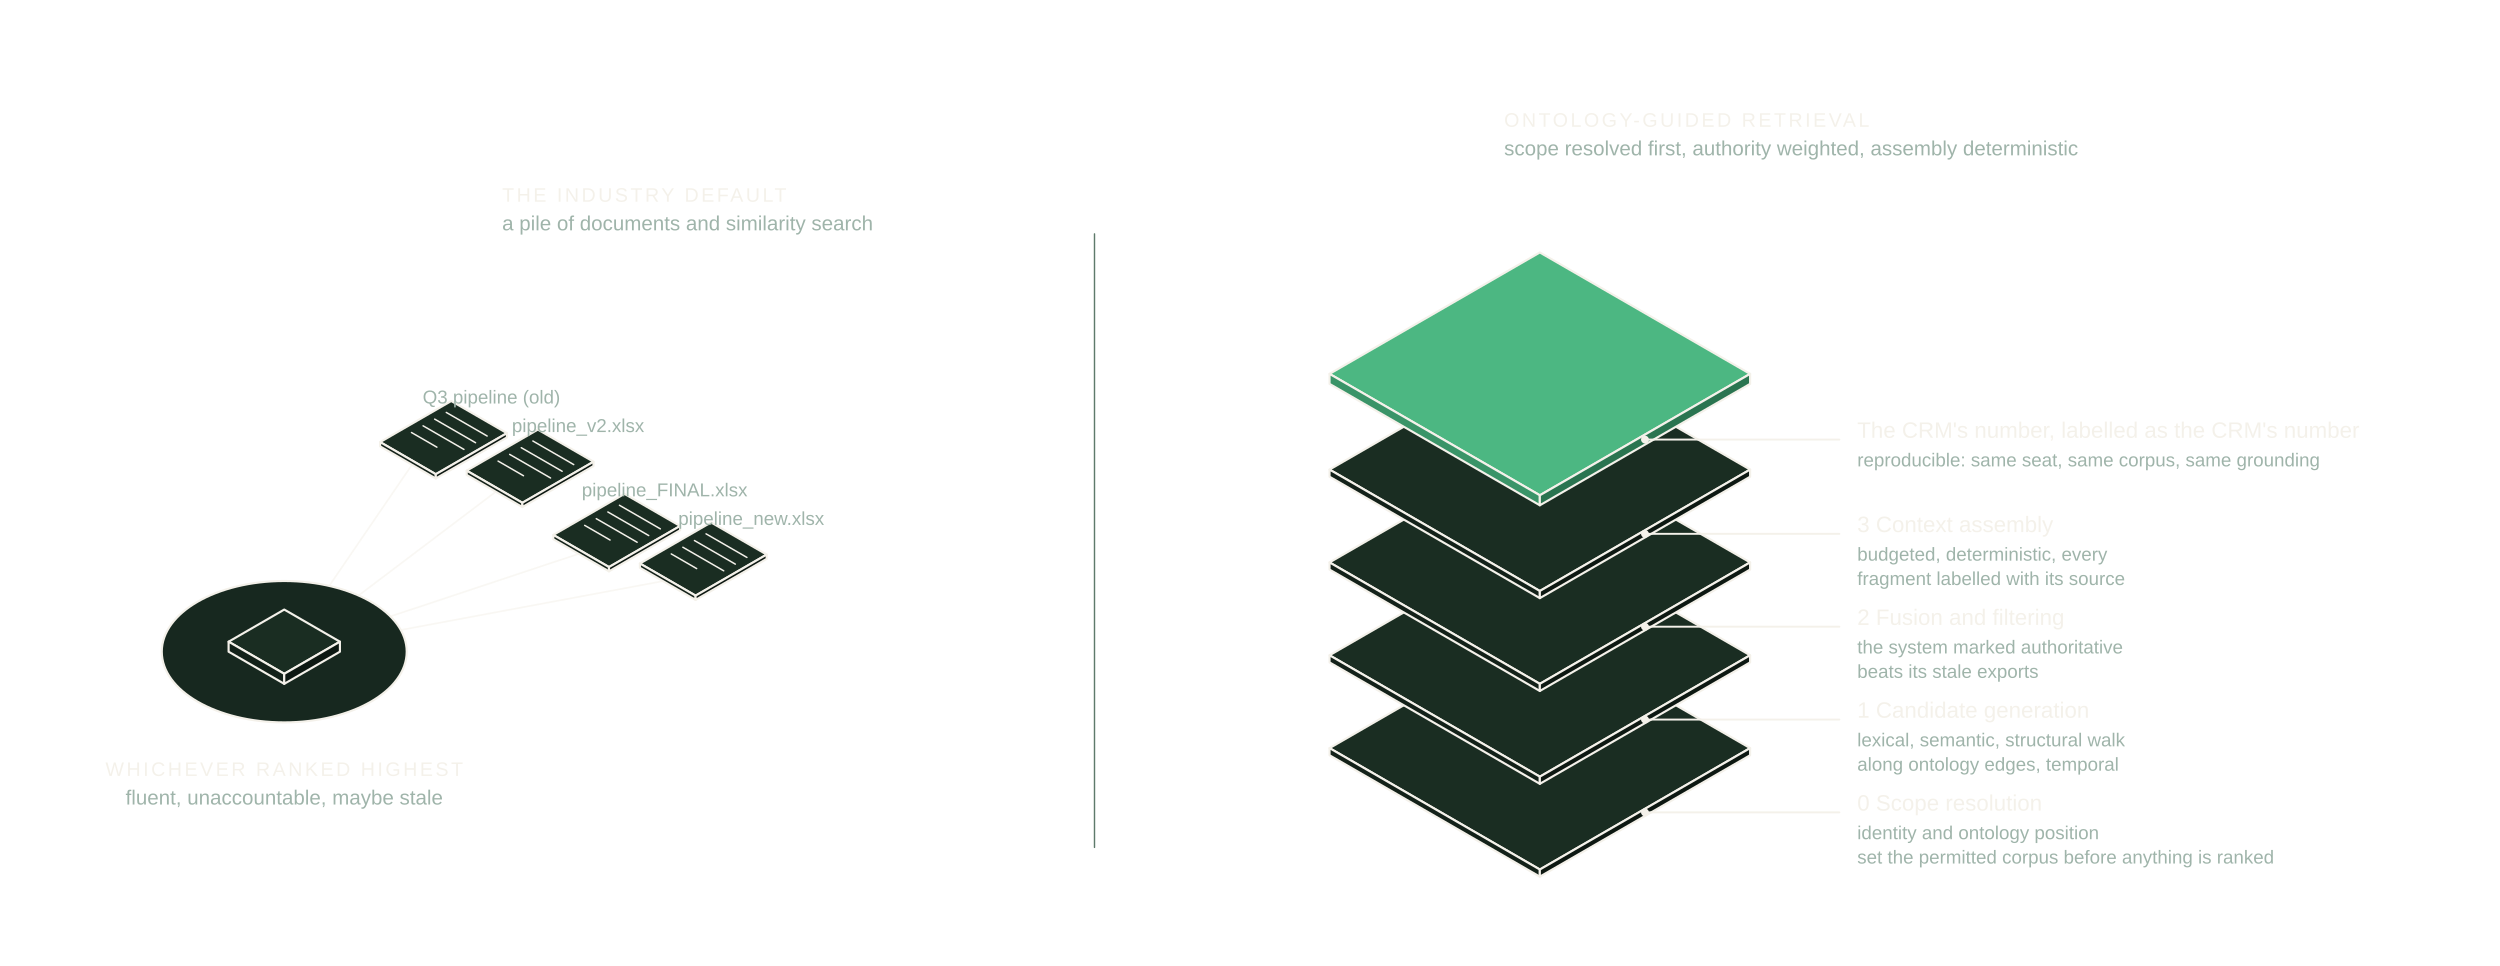
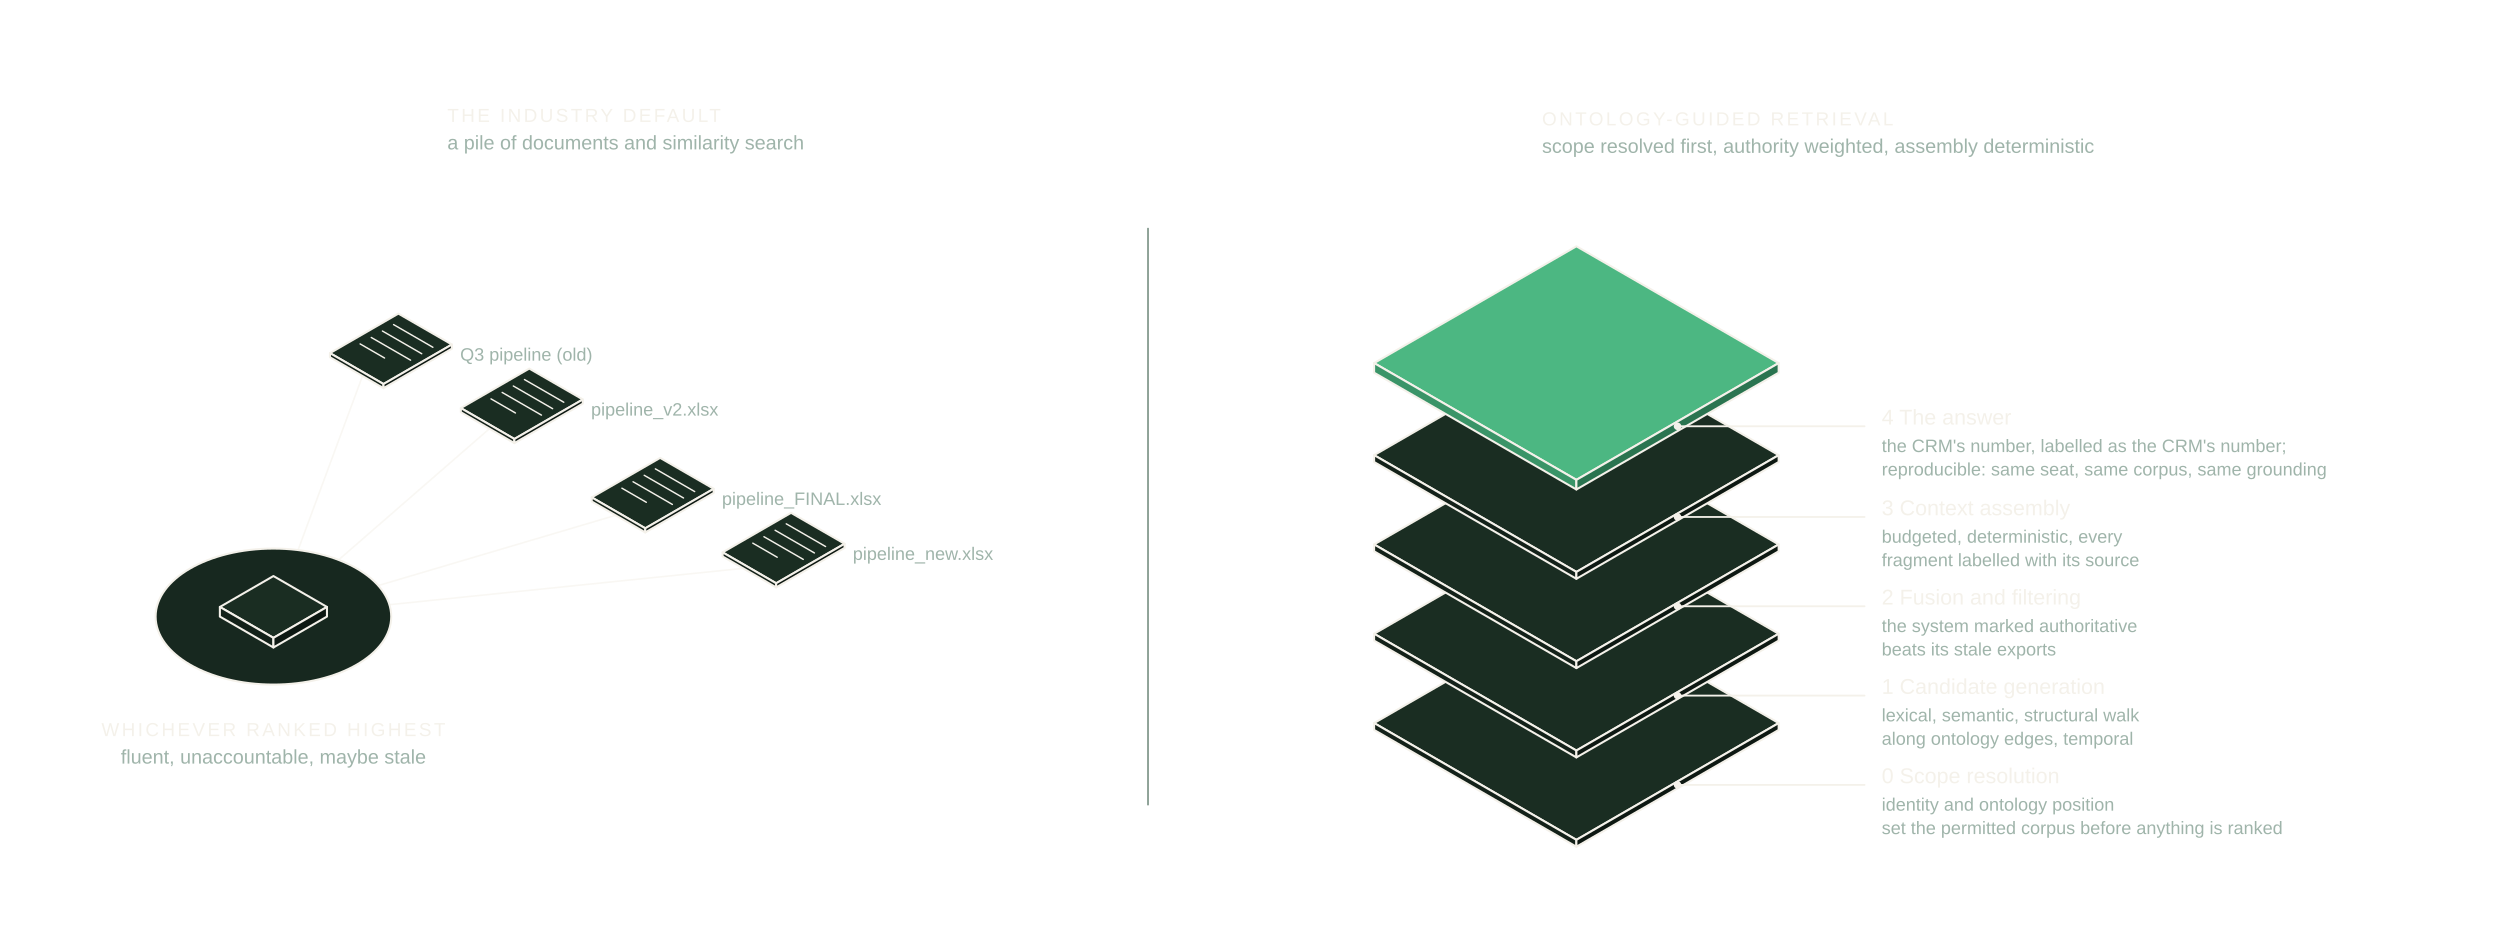
- <svg xmlns="http://www.w3.org/2000/svg" viewBox="-613 -355 1400.19 541" width="100%" role="img" aria-labelledby="retrieval-before-after-t retrieval-before-after-d" style="display:block;height:auto;max-width:100%" stroke-linejoin="round" stroke-linecap="round">
+ <svg xmlns="http://www.w3.org/2000/svg" viewBox="-668.42 -357 1455.61 543" width="100%" role="img" aria-labelledby="retrieval-before-after-t retrieval-before-after-d" style="display:block;height:auto;max-width:100%" stroke-linejoin="round" stroke-linecap="round">
  <defs>
    <marker id="arrow" viewBox="0 0 10 10" refX="9" refY="5" markerWidth="8" markerHeight="8" orient="auto-start-reverse">
      <path d="M1,1 L9,5 L1,9" fill="none" stroke="#f4f1ea" stroke-width="1.2" stroke-linejoin="round" />
    </marker>
    <marker id="arrow-accent" viewBox="0 0 10 10" refX="9" refY="5" markerWidth="8" markerHeight="8" orient="auto-start-reverse">
      <path d="M1,1 L9,5 L1,9" fill="none" stroke="#4cb782" stroke-width="1.3" stroke-linejoin="round" />
    </marker>
  </defs>
-   <line x1="0" y1="-224" x2="0" y2="119.598" stroke="#5e7a6b" stroke-width="0.8" />
-   <line x1="-379.32" y1="-99" x2="-453.8" y2="10" stroke="#f4f1ea" stroke-width="0.96" opacity="0.55" />
-   <line x1="-330.82" y1="-83" x2="-453.8" y2="10" stroke="#f4f1ea" stroke-width="0.96" opacity="0.55" />
-   <line x1="-282.32" y1="-47" x2="-453.8" y2="10" stroke="#f4f1ea" stroke-width="0.96" opacity="0.55" />
-   <line x1="-233.83" y1="-31" x2="-453.8" y2="10" stroke="#f4f1ea" stroke-width="0.96" opacity="0.55" />
-   <ellipse cx="-453.8" cy="10" rx="68.59" ry="39.6" fill="#17281f" stroke="#f4f1ea" stroke-width="1.2" />
-   <polygon points="-360.27,-130.4 -329.09,-112.4 -368.93,-89.4 -400.1,-107.4" fill="#1a2d22" stroke="#f4f1ea" stroke-width="1.2" />
-   <polygon points="-400.1,-107.4 -368.93,-89.4 -368.93,-87 -400.1,-105" fill="#132119" stroke="#f4f1ea" stroke-width="1.2" />
-   <polygon points="-329.09,-112.4 -368.93,-89.4 -368.93,-87 -329.09,-110" fill="#0d1812" stroke="#f4f1ea" stroke-width="1.2" />
-   <line x1="-363.04" y1="-124" x2="-340.17" y2="-110.8" stroke="#f4f1ea" stroke-width="0.84" />
-   <line x1="-369.53" y1="-120.25" x2="-346.67" y2="-107.05" stroke="#f4f1ea" stroke-width="0.84" />
-   <line x1="-376.03" y1="-116.5" x2="-353.17" y2="-103.3" stroke="#f4f1ea" stroke-width="0.84" />
-   <line x1="-382.52" y1="-112.75" x2="-368.32" y2="-104.55" stroke="#f4f1ea" stroke-width="0.84" />
-   <polygon points="-311.77,-114.4 -280.59,-96.4 -320.43,-73.4 -351.61,-91.4" fill="#1a2d22" stroke="#f4f1ea" stroke-width="1.2" />
-   <polygon points="-351.61,-91.4 -320.43,-73.4 -320.43,-71 -351.61,-89" fill="#132119" stroke="#f4f1ea" stroke-width="1.2" />
-   <polygon points="-280.59,-96.4 -320.43,-73.4 -320.43,-71 -280.59,-94" fill="#0d1812" stroke="#f4f1ea" stroke-width="1.2" />
-   <line x1="-314.54" y1="-108" x2="-291.68" y2="-94.8" stroke="#f4f1ea" stroke-width="0.84" />
-   <line x1="-321.04" y1="-104.25" x2="-298.17" y2="-91.05" stroke="#f4f1ea" stroke-width="0.84" />
-   <line x1="-327.53" y1="-100.5" x2="-304.67" y2="-87.3" stroke="#f4f1ea" stroke-width="0.84" />
-   <line x1="-334.03" y1="-96.75" x2="-319.82" y2="-88.55" stroke="#f4f1ea" stroke-width="0.84" />
-   <polygon points="-263.27,-78.4 -232.09,-60.4 -271.93,-37.4 -303.11,-55.4" fill="#1a2d22" stroke="#f4f1ea" stroke-width="1.2" />
-   <polygon points="-303.11,-55.4 -271.93,-37.4 -271.93,-35 -303.11,-53" fill="#132119" stroke="#f4f1ea" stroke-width="1.2" />
-   <polygon points="-232.09,-60.4 -271.93,-37.4 -271.93,-35 -232.09,-58" fill="#0d1812" stroke="#f4f1ea" stroke-width="1.2" />
-   <line x1="-266.04" y1="-72" x2="-243.18" y2="-58.8" stroke="#f4f1ea" stroke-width="0.84" />
-   <line x1="-272.54" y1="-68.25" x2="-249.68" y2="-55.05" stroke="#f4f1ea" stroke-width="0.84" />
-   <line x1="-279.03" y1="-64.5" x2="-256.17" y2="-51.3" stroke="#f4f1ea" stroke-width="0.84" />
-   <line x1="-285.53" y1="-60.75" x2="-271.33" y2="-52.55" stroke="#f4f1ea" stroke-width="0.84" />
-   <polygon points="-214.77,-62.4 -183.6,-44.4 -223.43,-21.4 -254.61,-39.4" fill="#1a2d22" stroke="#f4f1ea" stroke-width="1.2" />
-   <polygon points="-254.61,-39.4 -223.43,-21.4 -223.43,-19 -254.61,-37" fill="#132119" stroke="#f4f1ea" stroke-width="1.2" />
-   <polygon points="-183.6,-44.4 -223.43,-21.4 -223.43,-19 -183.6,-42" fill="#0d1812" stroke="#f4f1ea" stroke-width="1.2" />
-   <line x1="-217.55" y1="-56" x2="-194.68" y2="-42.8" stroke="#f4f1ea" stroke-width="0.84" />
-   <line x1="-224.04" y1="-52.25" x2="-201.18" y2="-39.05" stroke="#f4f1ea" stroke-width="0.84" />
-   <line x1="-230.54" y1="-48.5" x2="-207.67" y2="-35.3" stroke="#f4f1ea" stroke-width="0.84" />
-   <line x1="-237.03" y1="-44.75" x2="-222.83" y2="-36.55" stroke="#f4f1ea" stroke-width="0.84" />
-   <polygon points="-453.8,-13.6 -422.62,4.4 -453.8,22.4 -484.97,4.4" fill="#1a2d22" stroke="#f4f1ea" stroke-width="1.2" />
-   <polygon points="-484.97,4.4 -453.8,22.4 -453.8,28 -484.97,10" fill="#132119" stroke="#f4f1ea" stroke-width="1.2" />
-   <polygon points="-422.62,4.4 -453.8,22.4 -453.8,28 -422.62,10" fill="#0d1812" stroke="#f4f1ea" stroke-width="1.2" />
+   <line x1="0" y1="-224" x2="0" y2="111.598" stroke="#5e7a6b" stroke-width="0.8" />
+   <line x1="-455.53" y1="-143" x2="-509.22" y2="2" stroke="#f4f1ea" stroke-width="0.96" opacity="0.55" />
+   <line x1="-379.32" y1="-111" x2="-509.22" y2="2" stroke="#f4f1ea" stroke-width="0.96" opacity="0.55" />
+   <line x1="-303.11" y1="-59" x2="-509.22" y2="2" stroke="#f4f1ea" stroke-width="0.96" opacity="0.55" />
+   <line x1="-226.9" y1="-27" x2="-509.22" y2="2" stroke="#f4f1ea" stroke-width="0.96" opacity="0.55" />
+   <polygon points="-436.48,-174.4 -405.3,-156.4 -445.14,-133.4 -476.31,-151.4" fill="#1a2d22" stroke="#f4f1ea" stroke-width="1.2" />
+   <polygon points="-476.31,-151.4 -445.14,-133.4 -445.14,-131 -476.31,-149" fill="#132119" stroke="#f4f1ea" stroke-width="1.2" />
+   <polygon points="-405.3,-156.4 -445.14,-133.4 -445.14,-131 -405.3,-154" fill="#0d1812" stroke="#f4f1ea" stroke-width="1.2" />
+   <line x1="-439.25" y1="-168" x2="-416.39" y2="-154.8" stroke="#f4f1ea" stroke-width="0.84" />
+   <line x1="-445.74" y1="-164.25" x2="-422.88" y2="-151.05" stroke="#f4f1ea" stroke-width="0.84" />
+   <line x1="-452.24" y1="-160.5" x2="-429.38" y2="-147.3" stroke="#f4f1ea" stroke-width="0.84" />
+   <line x1="-458.73" y1="-156.75" x2="-444.53" y2="-148.55" stroke="#f4f1ea" stroke-width="0.84" />
+   <ellipse cx="-509.22" cy="2" rx="68.59" ry="39.6" fill="#17281f" stroke="#f4f1ea" stroke-width="1.2" />
+   <polygon points="-360.27,-142.4 -329.09,-124.4 -368.93,-101.4 -400.1,-119.4" fill="#1a2d22" stroke="#f4f1ea" stroke-width="1.2" />
+   <polygon points="-400.1,-119.4 -368.93,-101.4 -368.93,-99 -400.1,-117" fill="#132119" stroke="#f4f1ea" stroke-width="1.2" />
+   <polygon points="-329.09,-124.4 -368.93,-101.4 -368.93,-99 -329.09,-122" fill="#0d1812" stroke="#f4f1ea" stroke-width="1.2" />
+   <line x1="-363.04" y1="-136" x2="-340.17" y2="-122.8" stroke="#f4f1ea" stroke-width="0.84" />
+   <line x1="-369.53" y1="-132.25" x2="-346.67" y2="-119.05" stroke="#f4f1ea" stroke-width="0.84" />
+   <line x1="-376.03" y1="-128.5" x2="-353.17" y2="-115.3" stroke="#f4f1ea" stroke-width="0.84" />
+   <line x1="-382.52" y1="-124.75" x2="-368.32" y2="-116.55" stroke="#f4f1ea" stroke-width="0.84" />
+   <polygon points="-284.06,-90.4 -252.88,-72.4 -292.72,-49.4 -323.89,-67.4" fill="#1a2d22" stroke="#f4f1ea" stroke-width="1.2" />
+   <polygon points="-323.89,-67.4 -292.72,-49.4 -292.72,-47 -323.89,-65" fill="#132119" stroke="#f4f1ea" stroke-width="1.2" />
+   <polygon points="-252.88,-72.4 -292.72,-49.4 -292.72,-47 -252.88,-70" fill="#0d1812" stroke="#f4f1ea" stroke-width="1.2" />
+   <line x1="-286.83" y1="-84" x2="-263.96" y2="-70.8" stroke="#f4f1ea" stroke-width="0.84" />
+   <line x1="-293.32" y1="-80.25" x2="-270.46" y2="-67.05" stroke="#f4f1ea" stroke-width="0.84" />
+   <line x1="-299.82" y1="-76.5" x2="-276.95" y2="-63.3" stroke="#f4f1ea" stroke-width="0.84" />
+   <line x1="-306.31" y1="-72.75" x2="-292.11" y2="-64.55" stroke="#f4f1ea" stroke-width="0.84" />
+   <polygon points="-207.85,-58.4 -176.67,-40.4 -216.51,-17.4 -247.68,-35.4" fill="#1a2d22" stroke="#f4f1ea" stroke-width="1.2" />
+   <polygon points="-247.68,-35.4 -216.51,-17.4 -216.51,-15 -247.68,-33" fill="#132119" stroke="#f4f1ea" stroke-width="1.2" />
+   <polygon points="-176.67,-40.4 -216.51,-17.4 -216.51,-15 -176.67,-38" fill="#0d1812" stroke="#f4f1ea" stroke-width="1.2" />
+   <line x1="-210.62" y1="-52" x2="-187.75" y2="-38.8" stroke="#f4f1ea" stroke-width="0.84" />
+   <line x1="-217.11" y1="-48.25" x2="-194.25" y2="-35.05" stroke="#f4f1ea" stroke-width="0.84" />
+   <line x1="-223.61" y1="-44.5" x2="-200.74" y2="-31.3" stroke="#f4f1ea" stroke-width="0.84" />
+   <line x1="-230.1" y1="-40.75" x2="-215.9" y2="-32.55" stroke="#f4f1ea" stroke-width="0.84" />
+   <polygon points="-509.22,-21.6 -478.05,-3.6 -509.22,14.4 -540.4,-3.6" fill="#1a2d22" stroke="#f4f1ea" stroke-width="1.2" />
+   <polygon points="-540.4,-3.6 -509.22,14.4 -509.22,20 -540.4,2" fill="#132119" stroke="#f4f1ea" stroke-width="1.2" />
+   <polygon points="-478.05,-3.6 -509.22,14.4 -509.22,20 -478.05,2" fill="#0d1812" stroke="#f4f1ea" stroke-width="1.2" />
  <polygon points="249.42,-4 367.19,64 249.42,132 131.64,64" fill="#1a2d22" stroke="#f4f1ea" stroke-width="1.2" />
  <polygon points="131.64,64 249.42,132 249.42,136 131.64,68" fill="#132119" stroke="#f4f1ea" stroke-width="1.2" />
  <polygon points="367.19,64 249.42,132 249.42,136 367.19,68" fill="#0d1812" stroke="#f4f1ea" stroke-width="1.2" />
  <polygon points="249.42,-56 367.19,12 249.42,80 131.64,12" fill="#1a2d22" stroke="#f4f1ea" stroke-width="1.2" />
  <polygon points="131.64,12 249.42,80 249.42,84 131.64,16" fill="#132119" stroke="#f4f1ea" stroke-width="1.2" />
  <polygon points="367.19,12 249.42,80 249.42,84 367.19,16" fill="#0d1812" stroke="#f4f1ea" stroke-width="1.2" />
  <polygon points="249.42,-108 367.19,-40 249.42,28 131.64,-40" fill="#1a2d22" stroke="#f4f1ea" stroke-width="1.2" />
  <polygon points="131.64,-40 249.42,28 249.42,32 131.64,-36" fill="#132119" stroke="#f4f1ea" stroke-width="1.2" />
  <polygon points="367.19,-40 249.42,28 249.42,32 367.19,-36" fill="#0d1812" stroke="#f4f1ea" stroke-width="1.2" />
  <polygon points="249.42,-160 367.19,-92 249.42,-24 131.64,-92" fill="#1a2d22" stroke="#f4f1ea" stroke-width="1.2" />
  <polygon points="131.64,-92 249.42,-24 249.42,-20 131.64,-88" fill="#132119" stroke="#f4f1ea" stroke-width="1.2" />
  <polygon points="367.19,-92 249.42,-24 249.42,-20 367.19,-88" fill="#0d1812" stroke="#f4f1ea" stroke-width="1.2" />
  <polygon points="249.42,-213.6 367.19,-145.6 249.42,-77.6 131.64,-145.6" fill="#4cb782" stroke="#f4f1ea" stroke-width="1.2" />
  <polygon points="131.64,-145.6 249.42,-77.6 249.42,-72 131.64,-140" fill="#3a9468" stroke="#f4f1ea" stroke-width="1.2" />
  <polygon points="367.19,-145.6 249.42,-77.6 249.42,-72 367.19,-140" fill="#2a7450" stroke="#f4f1ea" stroke-width="1.2" />
-   <text x="-337.75" y="-129" font-family="Switzer, 'SF Pro Text', 'Helvetica Neue', Arial, sans-serif" font-size="10.5" font-weight="400" fill="#9fb4aa" text-anchor="middle">Q3 pipeline (old)</text>
-   <text x="-289.25" y="-113" font-family="Switzer, 'SF Pro Text', 'Helvetica Neue', Arial, sans-serif" font-size="10.5" font-weight="400" fill="#9fb4aa" text-anchor="middle">pipeline_v2.xlsx</text>
-   <text x="-240.76" y="-77" font-family="Switzer, 'SF Pro Text', 'Helvetica Neue', Arial, sans-serif" font-size="10.5" font-weight="400" fill="#9fb4aa" text-anchor="middle">pipeline_FINAL.xlsx</text>
-   <text x="-192.26" y="-61" font-family="Switzer, 'SF Pro Text', 'Helvetica Neue', Arial, sans-serif" font-size="10.5" font-weight="400" fill="#9fb4aa" text-anchor="middle">pipeline_new.xlsx</text>
-   <text x="-453.8" y="79.598" font-family="Switzer, 'SF Pro Text', 'Helvetica Neue', Arial, sans-serif" font-size="11" font-weight="500" fill="#f4f1ea" text-anchor="middle" letter-spacing="1.4">WHICHEVER RANKED HIGHEST</text>
-   <text x="-453.8" y="95.598" font-family="Switzer, 'SF Pro Text', 'Helvetica Neue', Arial, sans-serif" font-size="11.5" font-weight="400" fill="#9fb4aa" text-anchor="middle">fluent, unaccountable, maybe stale</text>
-   <text x="-331.77" y="-242" font-family="Switzer, 'SF Pro Text', 'Helvetica Neue', Arial, sans-serif" font-size="11" font-weight="500" fill="#f4f1ea" text-anchor="start" letter-spacing="1.4">THE INDUSTRY DEFAULT</text>
-   <text x="-331.77" y="-226" font-family="Switzer, 'SF Pro Text', 'Helvetica Neue', Arial, sans-serif" font-size="11.5" font-weight="400" fill="#9fb4aa" text-anchor="start">a pile of documents and similarity search</text>
+   <text x="-400.5" y="-147" font-family="Switzer, 'SF Pro Text', 'Helvetica Neue', Arial, sans-serif" font-size="10.5" font-weight="400" fill="#9fb4aa" text-anchor="start">Q3 pipeline (old)</text>
+   <text x="-324.29" y="-115" font-family="Switzer, 'SF Pro Text', 'Helvetica Neue', Arial, sans-serif" font-size="10.5" font-weight="400" fill="#9fb4aa" text-anchor="start">pipeline_v2.xlsx</text>
+   <text x="-248.08" y="-63" font-family="Switzer, 'SF Pro Text', 'Helvetica Neue', Arial, sans-serif" font-size="10.5" font-weight="400" fill="#9fb4aa" text-anchor="start">pipeline_FINAL.xlsx</text>
+   <text x="-171.87" y="-31" font-family="Switzer, 'SF Pro Text', 'Helvetica Neue', Arial, sans-serif" font-size="10.5" font-weight="400" fill="#9fb4aa" text-anchor="start">pipeline_new.xlsx</text>
+   <text x="-509.22" y="71.598" font-family="Switzer, 'SF Pro Text', 'Helvetica Neue', Arial, sans-serif" font-size="11" font-weight="500" fill="#f4f1ea" text-anchor="middle" letter-spacing="1.4">WHICHEVER RANKED HIGHEST</text>
+   <text x="-509.22" y="87.598" font-family="Switzer, 'SF Pro Text', 'Helvetica Neue', Arial, sans-serif" font-size="11.5" font-weight="400" fill="#9fb4aa" text-anchor="middle">fluent, unaccountable, maybe stale</text>
+   <text x="-407.98" y="-286" font-family="Switzer, 'SF Pro Text', 'Helvetica Neue', Arial, sans-serif" font-size="11" font-weight="500" fill="#f4f1ea" text-anchor="start" letter-spacing="1.4">THE INDUSTRY DEFAULT</text>
+   <text x="-407.98" y="-270" font-family="Switzer, 'SF Pro Text', 'Helvetica Neue', Arial, sans-serif" font-size="11.5" font-weight="400" fill="#9fb4aa" text-anchor="start">a pile of documents and similarity search</text>
  <line x1="308.31" y1="100" x2="417.19" y2="100" stroke="#f4f1ea" stroke-width="1.08" />
  <ellipse cx="308.31" cy="100" rx="2.2" ry="2.2" fill="#f4f1ea" stroke="none" stroke-width="1.2" />
  <text x="427.19" y="99" font-family="Switzer, 'SF Pro Text', 'Helvetica Neue', Arial, sans-serif" font-size="12.5" font-weight="500" fill="#f4f1ea" text-anchor="start">0  Scope resolution</text>
  <text x="427.19" y="115" font-family="Switzer, 'SF Pro Text', 'Helvetica Neue', Arial, sans-serif" font-size="10.5" font-weight="400" fill="#9fb4aa" text-anchor="start">
    <tspan x="427.19" dy="0">identity and ontology position</tspan>
    <tspan x="427.19" dy="13.65">set the permitted corpus before anything is ranked</tspan>
  </text>
  <line x1="308.31" y1="48" x2="417.19" y2="48" stroke="#f4f1ea" stroke-width="1.08" />
  <ellipse cx="308.31" cy="48" rx="2.2" ry="2.2" fill="#f4f1ea" stroke="none" stroke-width="1.2" />
  <text x="427.19" y="47" font-family="Switzer, 'SF Pro Text', 'Helvetica Neue', Arial, sans-serif" font-size="12.5" font-weight="500" fill="#f4f1ea" text-anchor="start">1  Candidate generation</text>
  <text x="427.19" y="63" font-family="Switzer, 'SF Pro Text', 'Helvetica Neue', Arial, sans-serif" font-size="10.5" font-weight="400" fill="#9fb4aa" text-anchor="start">
    <tspan x="427.19" dy="0">lexical, semantic, structural walk</tspan>
    <tspan x="427.19" dy="13.65">along ontology edges, temporal</tspan>
  </text>
  <line x1="308.31" y1="-4" x2="417.19" y2="-4" stroke="#f4f1ea" stroke-width="1.08" />
  <ellipse cx="308.31" cy="-4" rx="2.2" ry="2.2" fill="#f4f1ea" stroke="none" stroke-width="1.2" />
  <text x="427.19" y="-5" font-family="Switzer, 'SF Pro Text', 'Helvetica Neue', Arial, sans-serif" font-size="12.5" font-weight="500" fill="#f4f1ea" text-anchor="start">2  Fusion and filtering</text>
  <text x="427.19" y="11" font-family="Switzer, 'SF Pro Text', 'Helvetica Neue', Arial, sans-serif" font-size="10.5" font-weight="400" fill="#9fb4aa" text-anchor="start">
    <tspan x="427.19" dy="0">the system marked authoritative</tspan>
    <tspan x="427.19" dy="13.65">beats its stale exports</tspan>
  </text>
  <line x1="308.31" y1="-56" x2="417.19" y2="-56" stroke="#f4f1ea" stroke-width="1.08" />
  <ellipse cx="308.31" cy="-56" rx="2.2" ry="2.2" fill="#f4f1ea" stroke="none" stroke-width="1.2" />
  <text x="427.19" y="-57" font-family="Switzer, 'SF Pro Text', 'Helvetica Neue', Arial, sans-serif" font-size="12.5" font-weight="500" fill="#f4f1ea" text-anchor="start">3  Context assembly</text>
  <text x="427.19" y="-41" font-family="Switzer, 'SF Pro Text', 'Helvetica Neue', Arial, sans-serif" font-size="10.5" font-weight="400" fill="#9fb4aa" text-anchor="start">
    <tspan x="427.19" dy="0">budgeted, deterministic, every</tspan>
    <tspan x="427.19" dy="13.65">fragment labelled with its source</tspan>
  </text>
  <line x1="308.31" y1="-108.8" x2="417.19" y2="-108.8" stroke="#f4f1ea" stroke-width="1.08" />
  <ellipse cx="308.31" cy="-108.8" rx="2.2" ry="2.2" fill="#f4f1ea" stroke="none" stroke-width="1.2" />
-   <text x="427.19" y="-109.8" font-family="Switzer, 'SF Pro Text', 'Helvetica Neue', Arial, sans-serif" font-size="12.5" font-weight="500" fill="#f4f1ea" text-anchor="start">The CRM's number, labelled as the CRM's number</text>
-   <text x="427.19" y="-93.8" font-family="Switzer, 'SF Pro Text', 'Helvetica Neue', Arial, sans-serif" font-size="10.5" font-weight="400" fill="#9fb4aa" text-anchor="start">reproducible: same seat, same corpus, same grounding</text>
+   <text x="427.19" y="-109.8" font-family="Switzer, 'SF Pro Text', 'Helvetica Neue', Arial, sans-serif" font-size="12.5" font-weight="500" fill="#f4f1ea" text-anchor="start">4  The answer</text>
+   <text x="427.19" y="-93.8" font-family="Switzer, 'SF Pro Text', 'Helvetica Neue', Arial, sans-serif" font-size="10.5" font-weight="400" fill="#9fb4aa" text-anchor="start">
+     <tspan x="427.19" dy="0">the CRM's number, labelled as the CRM's number;</tspan>
+     <tspan x="427.19" dy="13.65">reproducible: same seat, same corpus, same grounding</tspan>
+   </text>
  <text x="229.42" y="-284" font-family="Switzer, 'SF Pro Text', 'Helvetica Neue', Arial, sans-serif" font-size="11" font-weight="500" fill="#f4f1ea" text-anchor="start" letter-spacing="1.4">ONTOLOGY-GUIDED RETRIEVAL</text>
  <text x="229.42" y="-268" font-family="Switzer, 'SF Pro Text', 'Helvetica Neue', Arial, sans-serif" font-size="11.5" font-weight="400" fill="#9fb4aa" text-anchor="start">scope resolved first, authority weighted, assembly deterministic</text>
</svg>
